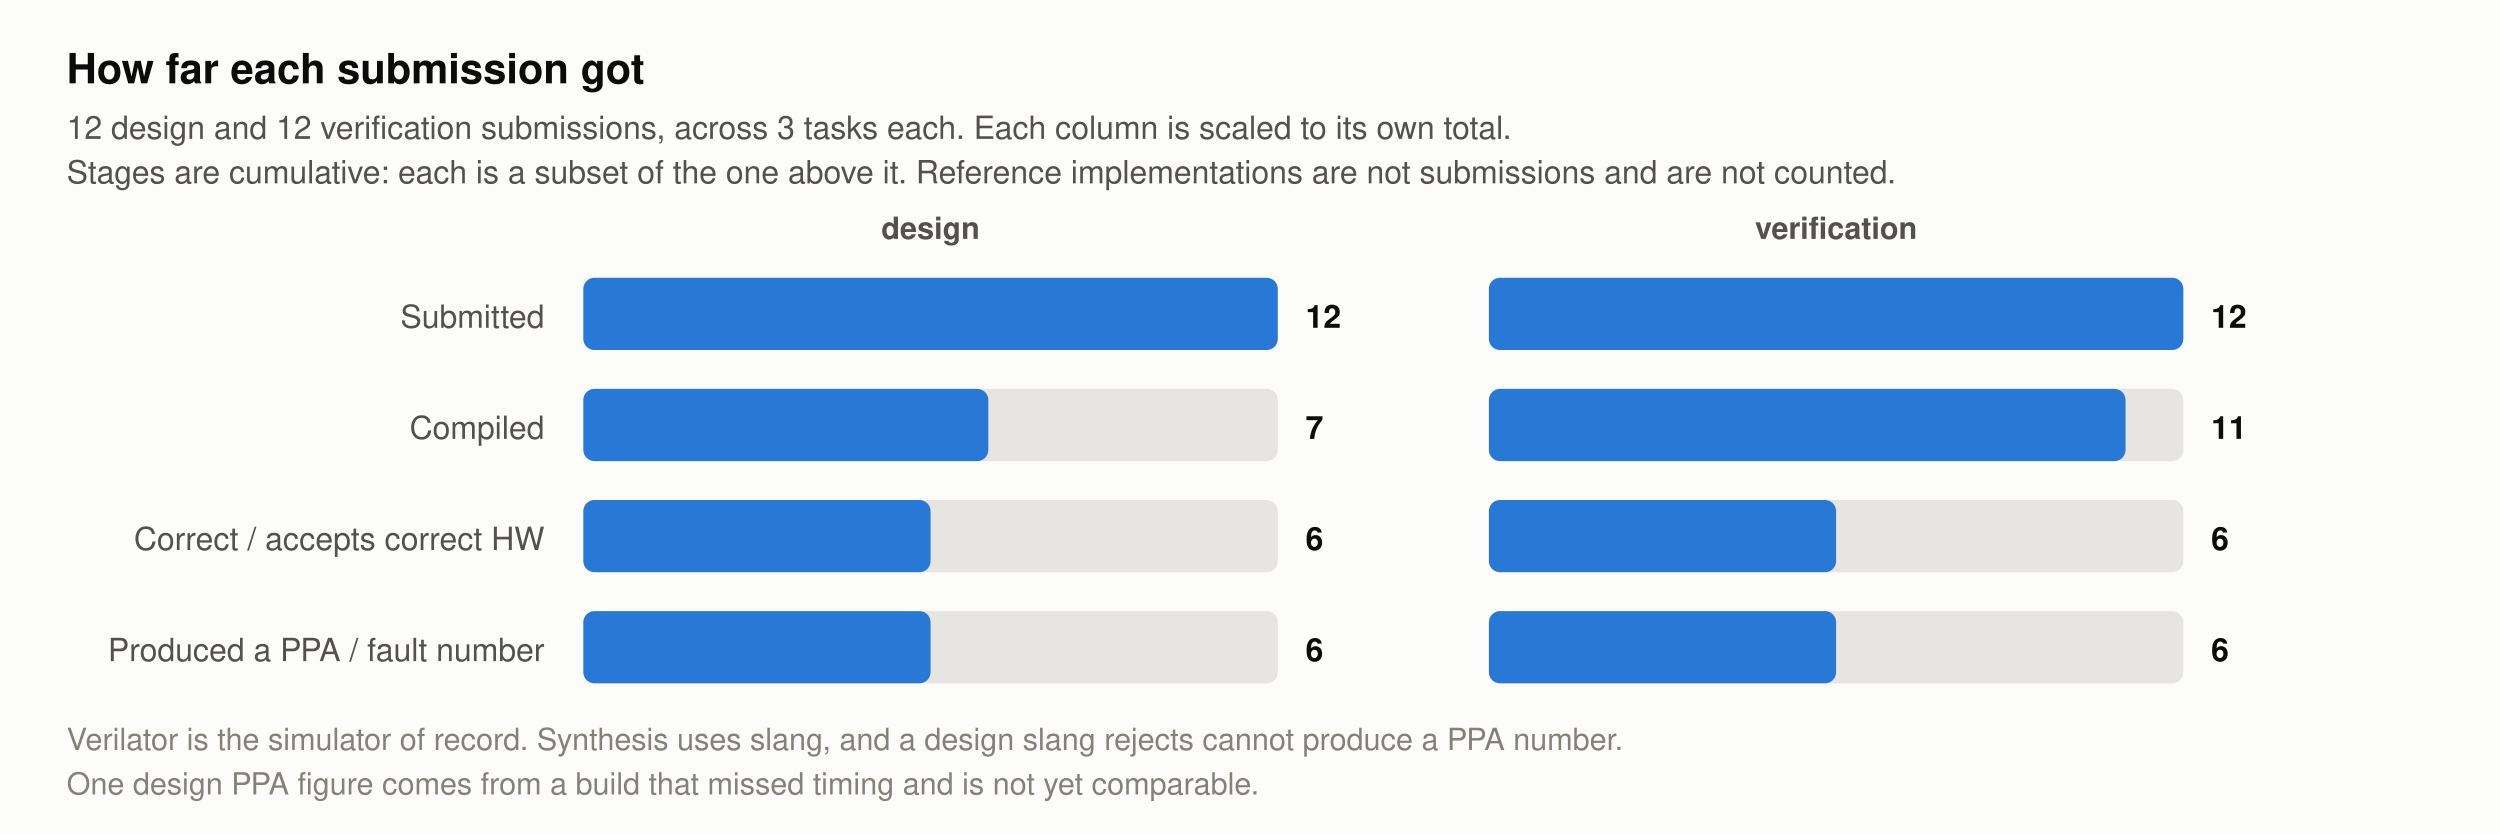
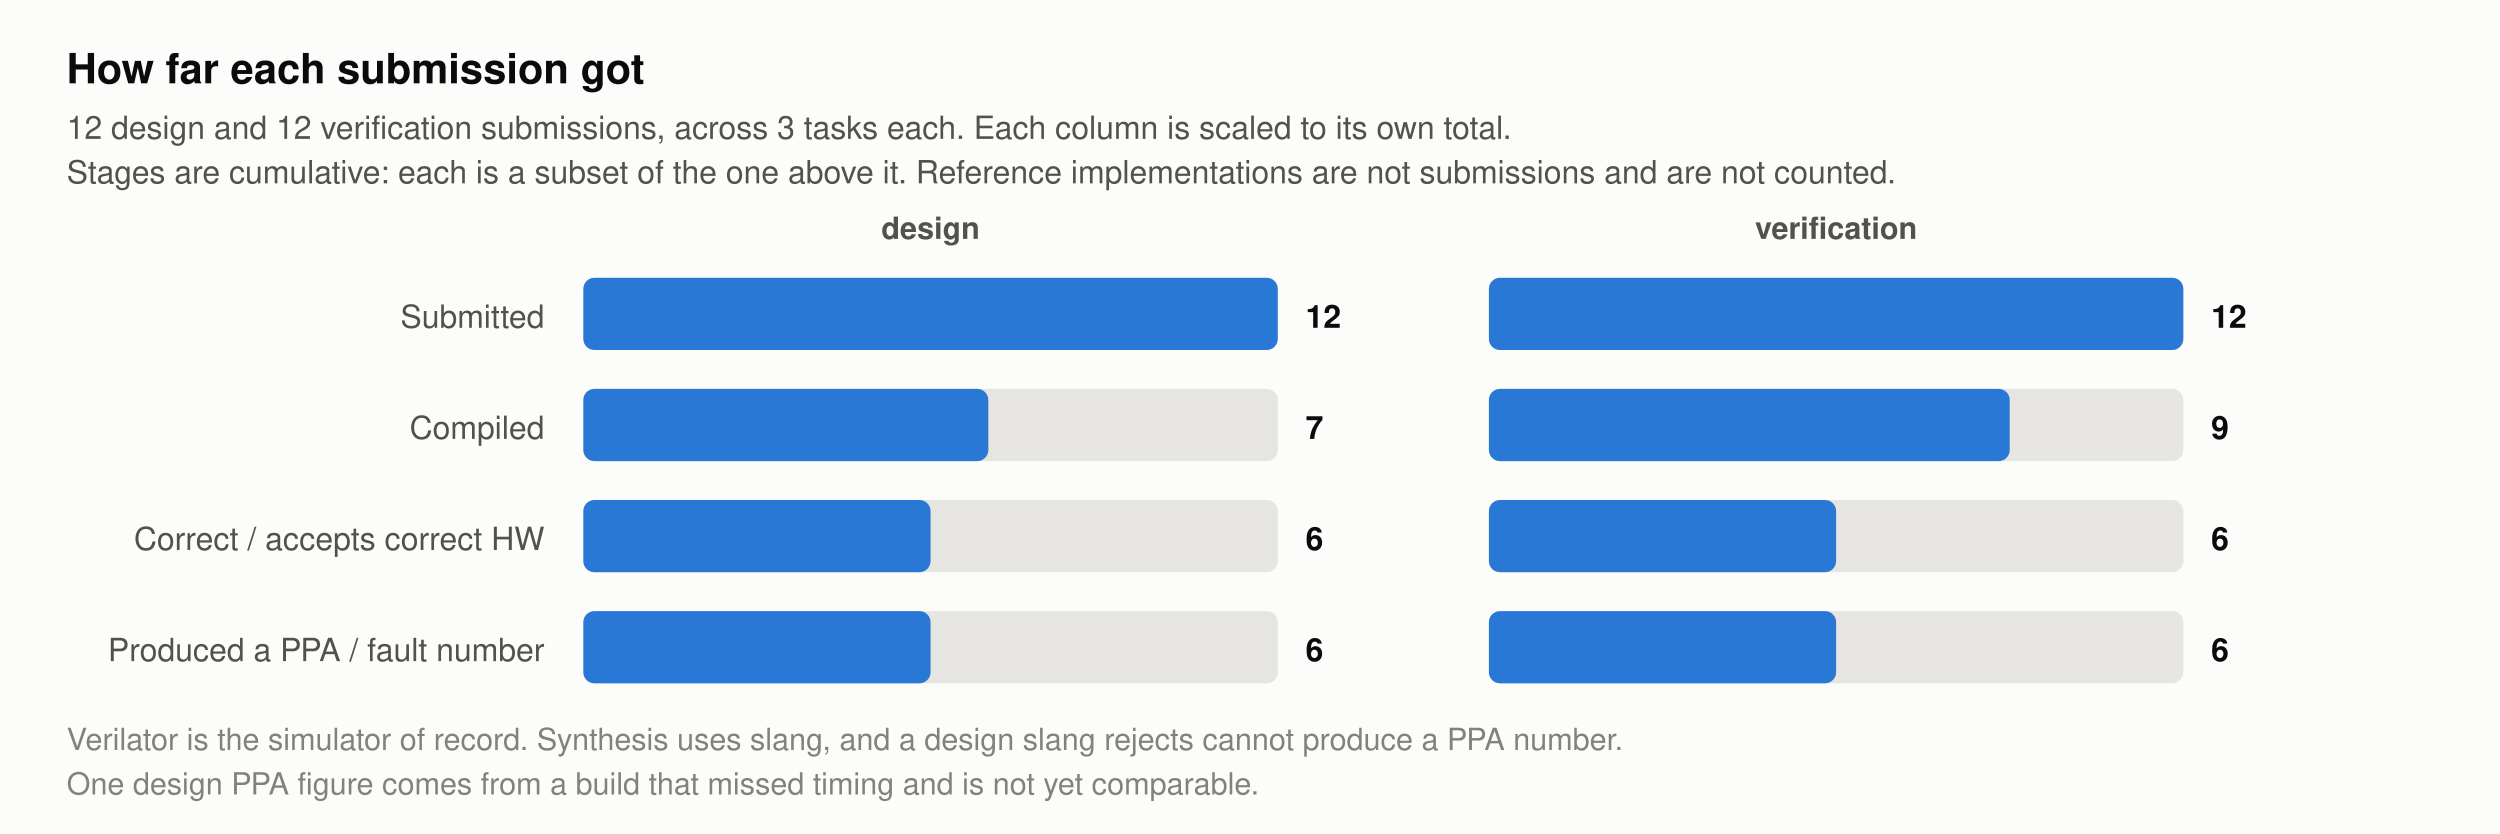
<svg xmlns="http://www.w3.org/2000/svg" width="900" height="300" viewBox="0 0 900 300" font-family="-apple-system,BlinkMacSystemFont,'Segoe UI',Helvetica,Arial,sans-serif">
  <rect width="900" height="300" fill="#fcfcfb" />
  <text x="24" y="30" font-size="15" font-weight="600" fill="#0b0b0b">How far each submission got</text>
  <text x="24" y="50" font-size="11.5" fill="#52514e">12 design and 12 verification submissions, across 3 tasks each. Each column is scaled to its own total.</text>
  <text x="24" y="66" font-size="11.5" fill="#52514e">Stages are cumulative: each is a subset of the one above it. Reference implementations are not submissions and are not counted.</text>
  <text x="335.0" y="86" font-size="11" font-weight="600" text-anchor="middle" fill="#52514e">design</text>
  <text x="661.0" y="86" font-size="11" font-weight="600" text-anchor="middle" fill="#52514e">verification</text>
  <text x="196" y="118" font-size="11.5" text-anchor="end" fill="#52514e">Submitted</text>
  <rect x="210" y="100" width="250" height="26" rx="4" fill="#e6e5e1" />
  <rect x="210" y="100" width="250.0" height="26" rx="4" fill="#2a78d6" />
  <text x="470" y="118" font-size="11.5" font-weight="600" fill="#0b0b0b">12</text>
  <rect x="536" y="100" width="250" height="26" rx="4" fill="#e6e5e1" />
  <rect x="536" y="100" width="250.0" height="26" rx="4" fill="#2a78d6" />
  <text x="796" y="118" font-size="11.5" font-weight="600" fill="#0b0b0b">12</text>
  <text x="196" y="158" font-size="11.5" text-anchor="end" fill="#52514e">Compiled</text>
  <rect x="210" y="140" width="250" height="26" rx="4" fill="#e6e5e1" />
  <rect x="210" y="140" width="145.8" height="26" rx="4" fill="#2a78d6" />
  <text x="470" y="158" font-size="11.5" font-weight="600" fill="#0b0b0b">7</text>
  <rect x="536" y="140" width="250" height="26" rx="4" fill="#e6e5e1" />
-   <rect x="536" y="140" width="229.2" height="26" rx="4" fill="#2a78d6" />
-   <text x="796" y="158" font-size="11.5" font-weight="600" fill="#0b0b0b">11</text>
+   <rect x="536" y="140" width="187.5" height="26" rx="4" fill="#2a78d6" />
+   <text x="796" y="158" font-size="11.5" font-weight="600" fill="#0b0b0b">9</text>
  <text x="196" y="198" font-size="11.5" text-anchor="end" fill="#52514e">Correct / accepts correct HW</text>
  <rect x="210" y="180" width="250" height="26" rx="4" fill="#e6e5e1" />
  <rect x="210" y="180" width="125.0" height="26" rx="4" fill="#2a78d6" />
  <text x="470" y="198" font-size="11.5" font-weight="600" fill="#0b0b0b">6</text>
  <rect x="536" y="180" width="250" height="26" rx="4" fill="#e6e5e1" />
  <rect x="536" y="180" width="125.0" height="26" rx="4" fill="#2a78d6" />
  <text x="796" y="198" font-size="11.5" font-weight="600" fill="#0b0b0b">6</text>
  <text x="196" y="238" font-size="11.5" text-anchor="end" fill="#52514e">Produced a PPA / fault number</text>
  <rect x="210" y="220" width="250" height="26" rx="4" fill="#e6e5e1" />
  <rect x="210" y="220" width="125.0" height="26" rx="4" fill="#2a78d6" />
  <text x="470" y="238" font-size="11.5" font-weight="600" fill="#0b0b0b">6</text>
  <rect x="536" y="220" width="250" height="26" rx="4" fill="#e6e5e1" />
  <rect x="536" y="220" width="125.0" height="26" rx="4" fill="#2a78d6" />
  <text x="796" y="238" font-size="11.5" font-weight="600" fill="#0b0b0b">6</text>
  <text x="24" y="270" font-size="11" fill="#83817a">Verilator is the simulator of record. Synthesis uses slang, and a design slang rejects cannot produce a PPA number.</text>
  <text x="24" y="286" font-size="11" fill="#83817a">One design PPA figure comes from a build that missed timing and is not yet comparable.</text>
</svg>
